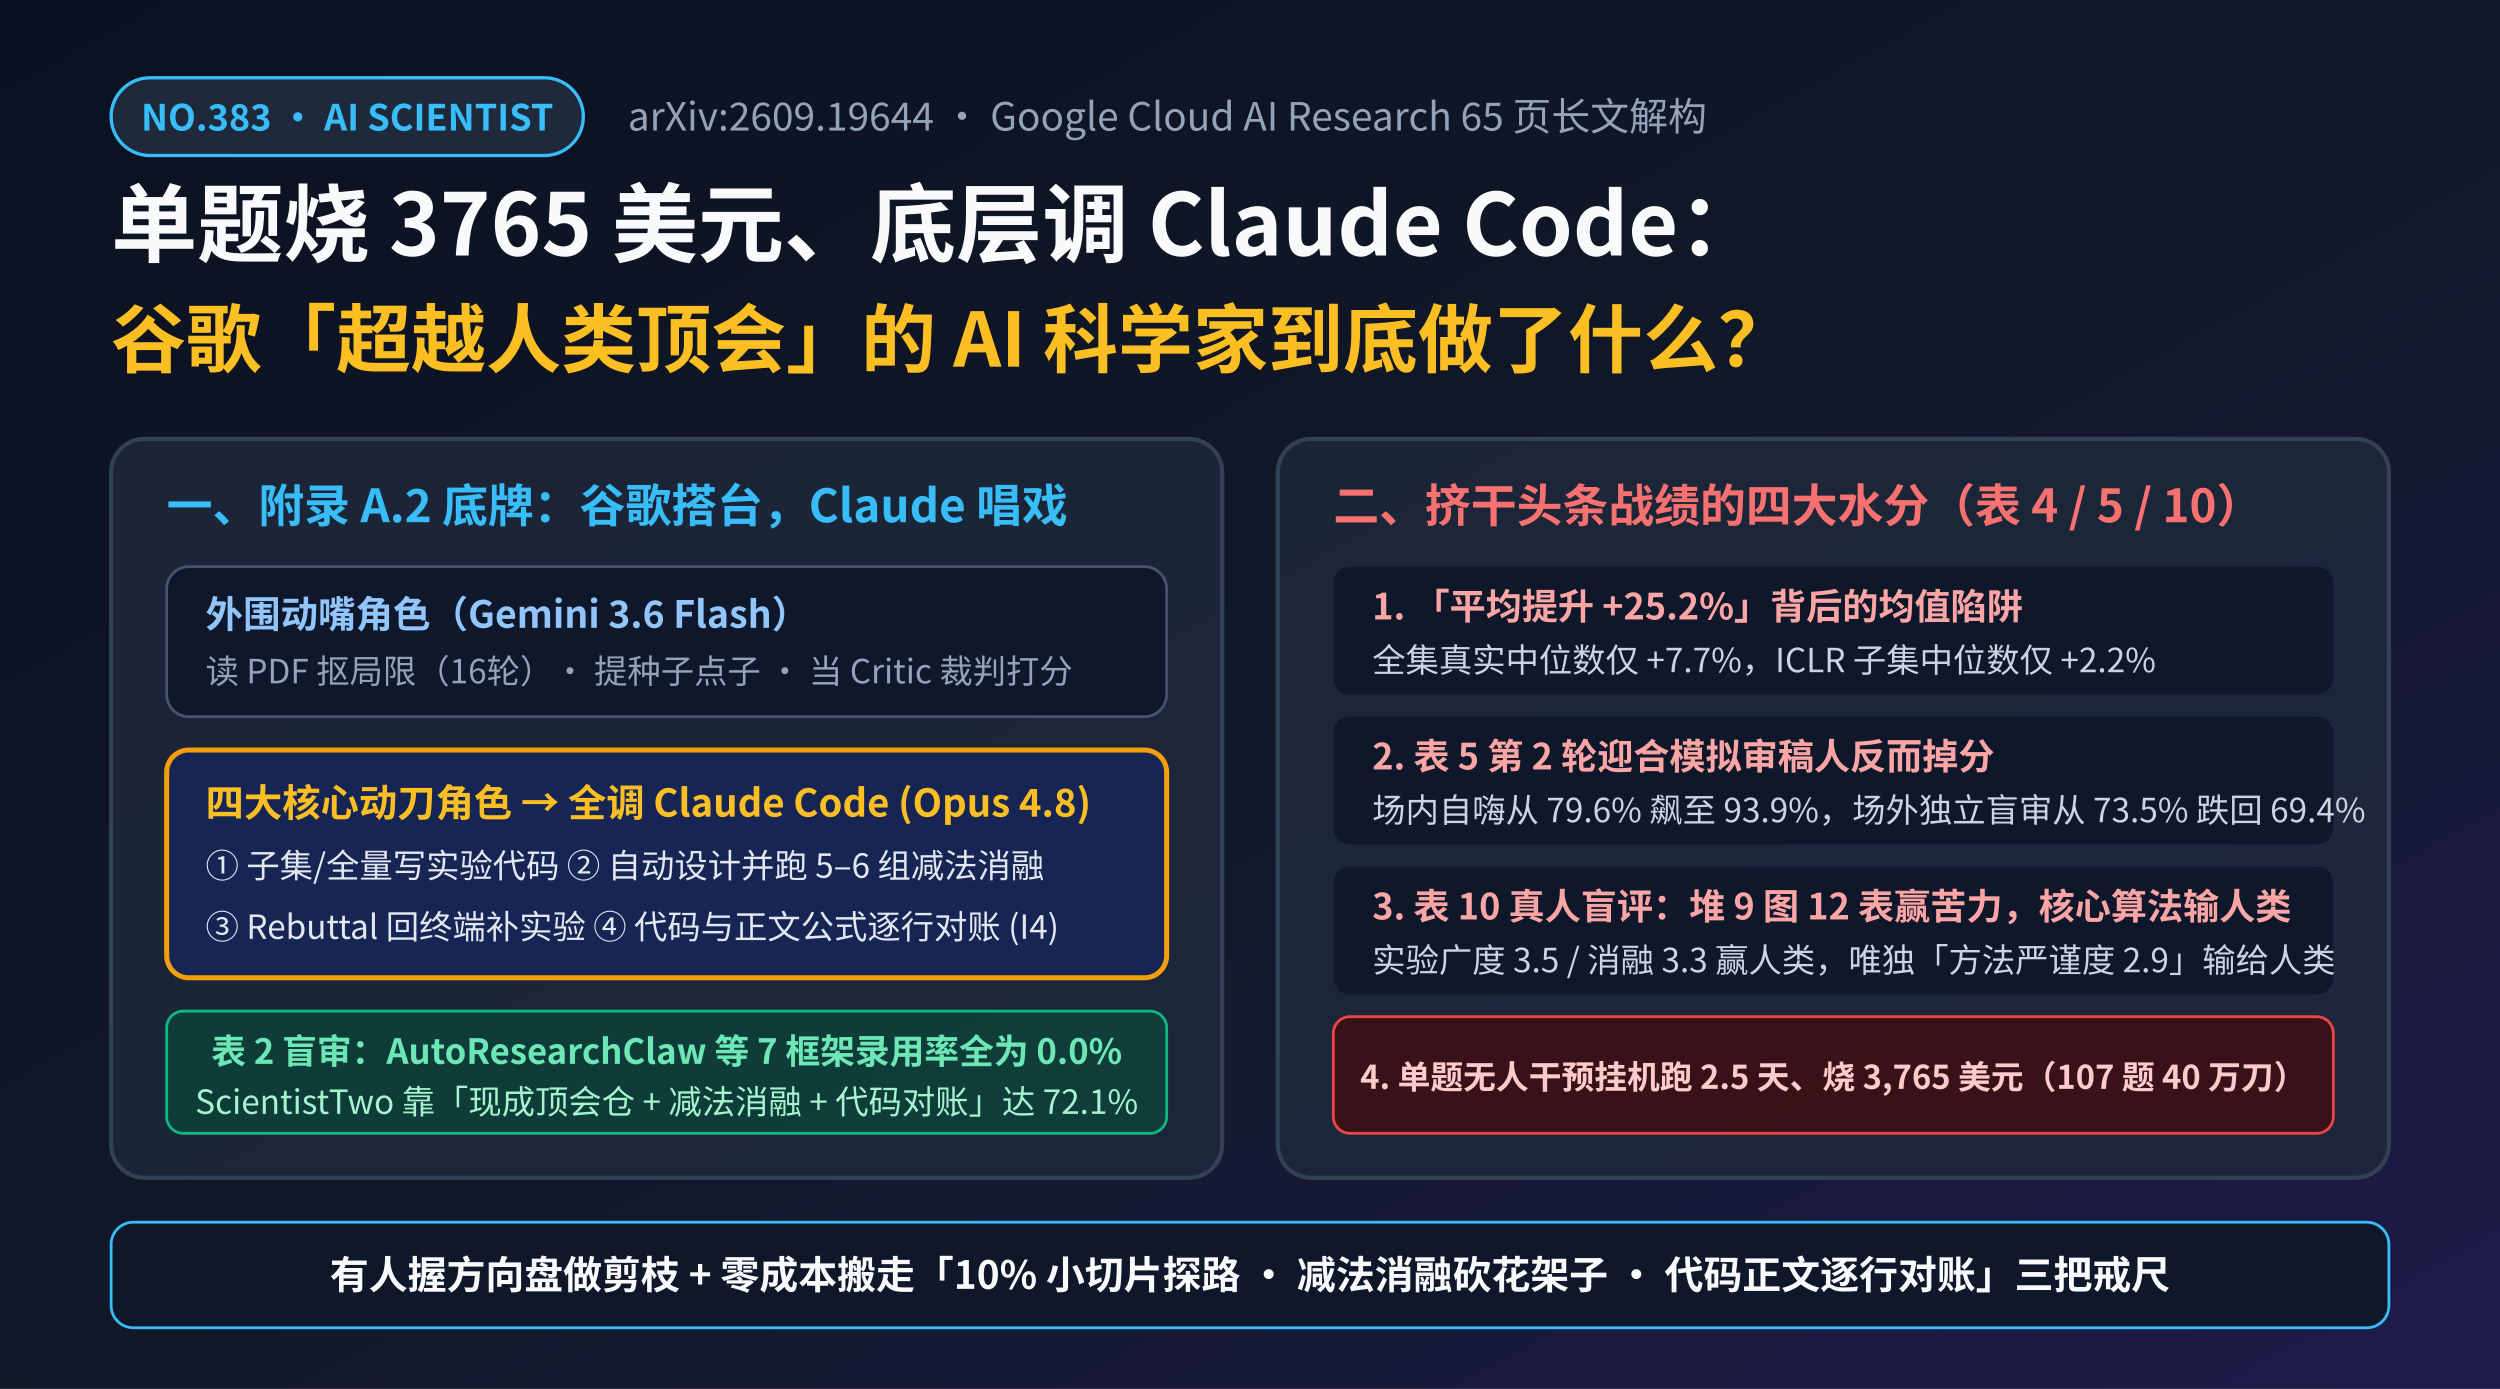
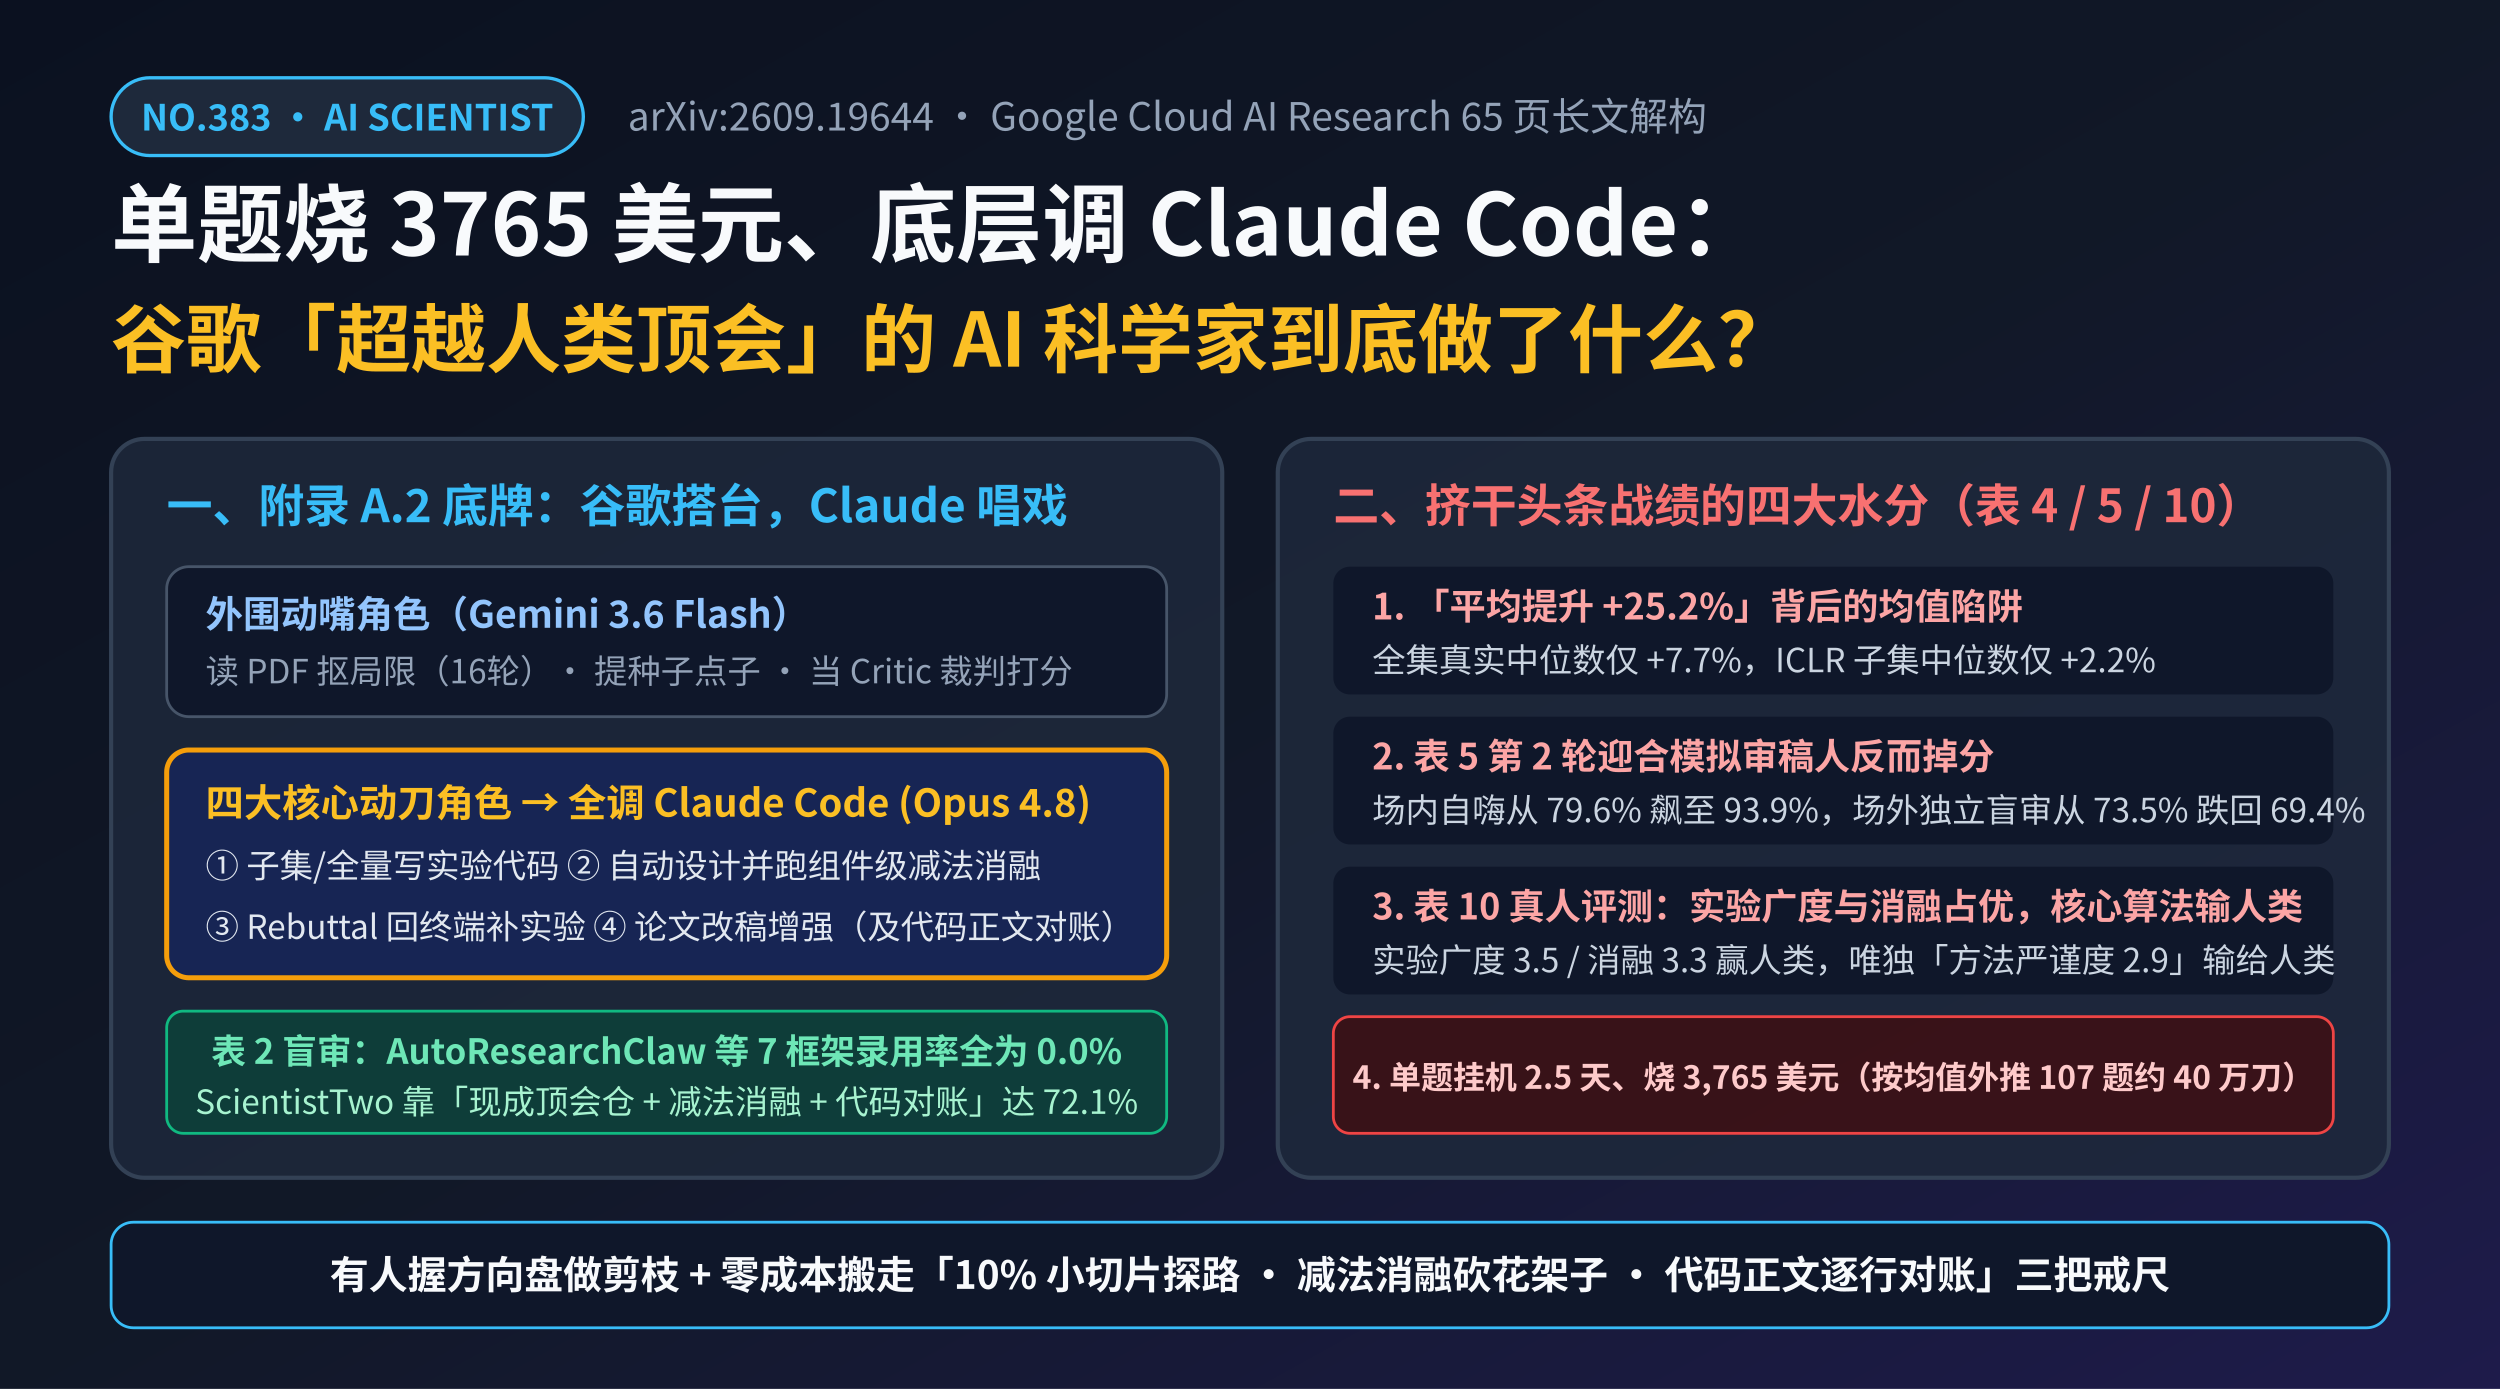
<svg xmlns="http://www.w3.org/2000/svg" viewBox="0 0 900 500" width="100%" height="100%" font-family="'WenQuanYi Micro Hei', 'Noto Sans CJK SC', 'Microsoft YaHei', sans-serif">
  <defs>
    <linearGradient id="bg" x1="0" y1="0" x2="1" y2="1">
      <stop offset="0" stop-color="#0b1120" />
      <stop offset="0.5" stop-color="#111827" />
      <stop offset="1" stop-color="#1e1b4b" />
    </linearGradient>
  </defs>
  <rect width="900" height="500" fill="url(#bg)" />
  <rect x="40" y="28" width="170" height="28" rx="14" fill="#1e293b" stroke="#38bdf8" stroke-width="1.2" />
  <text x="125" y="47" font-size="13" font-weight="bold" fill="#38bdf8" text-anchor="middle">NO.383 · AI SCIENTIST</text>
  <text x="226" y="47" font-size="14" fill="#94a3b8">arXiv:2609.19644 · Google Cloud AI Research 65 页长文解构</text>
  <text x="40" y="92" font-size="31" font-weight="bold" fill="#f8fafc">单题烧 3765 美元、底层调 Claude Code：</text>
  <text x="40" y="132" font-size="27" font-weight="bold" fill="#fbbf24">谷歌「超越人类顶会」的 AI 科学家到底做了什么？</text>
  <rect x="40" y="158" width="400" height="266" rx="12" fill="#1e293b" fill-opacity="0.85" stroke="#334155" stroke-width="1.5" />
  <text x="60" y="188" font-size="16.5" font-weight="bold" fill="#38bdf8">一、附录 A.2 底牌：谷歌搭台，Claude 唱戏</text>
  <rect x="60" y="204" width="360" height="54" rx="8" fill="#0f172a" stroke="#475569" stroke-width="1" />
  <text x="74" y="226" font-size="13.5" font-weight="bold" fill="#93c5fd">外围动嘴角色（Gemini 3.6 Flash）</text>
  <text x="74" y="246" font-size="12" fill="#94a3b8">读 PDF 抠局限（16轮）· 提种子点子 · 当 Critic 裁判打分</text>
  <rect x="60" y="270" width="360" height="82" rx="8" fill="#172554" stroke="#f59e0b" stroke-width="1.8" />
  <text x="74" y="294" font-size="13.8" font-weight="bold" fill="#fbbf24">四大核心动刀角色 → 全调 Claude Code (Opus 4.8)</text>
-   <text x="74" y="316" font-size="12" fill="#e2e8f0">① 子集/全量写实验代码   ② 自动设计并跑 5–6 组减法消融</text>
-   <text x="74" y="338" font-size="12" fill="#e2e8f0">③ Rebuttal 回终端补实验  ④ 代码与正文公式逐行对账 (I4)</text>
+   <text x="74" y="316" font-size="12" fill="#e2e8f0">① 子集/全量写实验代码   ② 自动设计并跑组件级减法消融</text>
+   <text x="74" y="338" font-size="12" fill="#e2e8f0">③ Rebuttal 回终端补实验  ④ 论文改稿增强（及代码正文对账）</text>
  <rect x="60" y="364" width="360" height="44" rx="6" fill="#064e3b" fill-opacity="0.6" stroke="#10b981" stroke-width="1" />
  <text x="240" y="383" font-size="12.5" font-weight="bold" fill="#6ee7b7" text-anchor="middle">表 2 盲审：AutoResearchClaw 等 7 框架录用率全为 0.0%</text>
  <text x="240" y="401" font-size="12" fill="#a7f3d0" text-anchor="middle">ScientistTwo 靠「现成顶会仓 + 减法消融 + 代码对账」达 72.1%</text>
  <rect x="460" y="158" width="400" height="266" rx="12" fill="#1e293b" fill-opacity="0.85" stroke="#334155" stroke-width="1.5" />
  <text x="480" y="188" font-size="16.5" font-weight="bold" fill="#f87171">二、挤干头条战绩的四大水分（表 4 / 5 / 10）</text>
  <rect x="480" y="204" width="360" height="46" rx="6" fill="#0f172a" />
  <text x="494" y="223" font-size="13" font-weight="bold" fill="#fca5a5">1. 「平均提升 +25.2%」背后的均值陷阱</text>
  <text x="494" y="242" font-size="12" fill="#cbd5e1">全集真实中位数仅 +7.7%，ICLR 子集中位数仅 +2.2%</text>
  <rect x="480" y="258" width="360" height="46" rx="6" fill="#0f172a" />
  <text x="494" y="277" font-size="13" font-weight="bold" fill="#fca5a5">2. 表 5 第 2 轮迎合模拟审稿人反而掉分</text>
  <text x="494" y="296" font-size="12" fill="#cbd5e1">场内自嗨从 79.6% 飙至 93.9%，场外独立盲审从 73.5% 跌回 69.4%</text>
  <rect x="480" y="312" width="360" height="46" rx="6" fill="#0f172a" />
-   <text x="494" y="331" font-size="13" font-weight="bold" fill="#fca5a5">3. 表 10 真人盲评：堆 9 图 12 表赢苦力，核心算法输人类</text>
+   <text x="494" y="331" font-size="13" font-weight="bold" fill="#fca5a5">3. 表 10 真人评测：实验广度与消融占优，核心算法输人类</text>
  <text x="494" y="350" font-size="12" fill="#cbd5e1">实验广度 3.5 / 消融 3.3 赢人类，唯独「方法严谨度 2.9」输给人类</text>
  <rect x="480" y="366" width="360" height="42" rx="6" fill="#450a0a" fill-opacity="0.7" stroke="#ef4444" stroke-width="1" />
-   <text x="660" y="392" font-size="11.8" font-weight="bold" fill="#fecaca" text-anchor="middle">4. 单题无人干预挂机跑 2.5 天、烧 3,765 美元（107 题 40 万刀）</text>
+   <text x="660" y="392" font-size="11.5" font-weight="bold" fill="#fecaca" text-anchor="middle">4. 单题挂机 2.5 天、烧 3,765 美元（按均值外推 107 题约 40 万刀）</text>
  <rect x="40" y="440" width="820" height="38" rx="8" fill="#0f172a" stroke="#38bdf8" stroke-width="1" />
  <text x="450" y="464" font-size="14" font-weight="bold" fill="#f8fafc" text-anchor="middle">有人握方向盘做剪枝 + 零成本搬走「10% 小切片探路 · 减法消融砍花架子 · 代码正文逐行对账」三把戒尺</text>
</svg>
